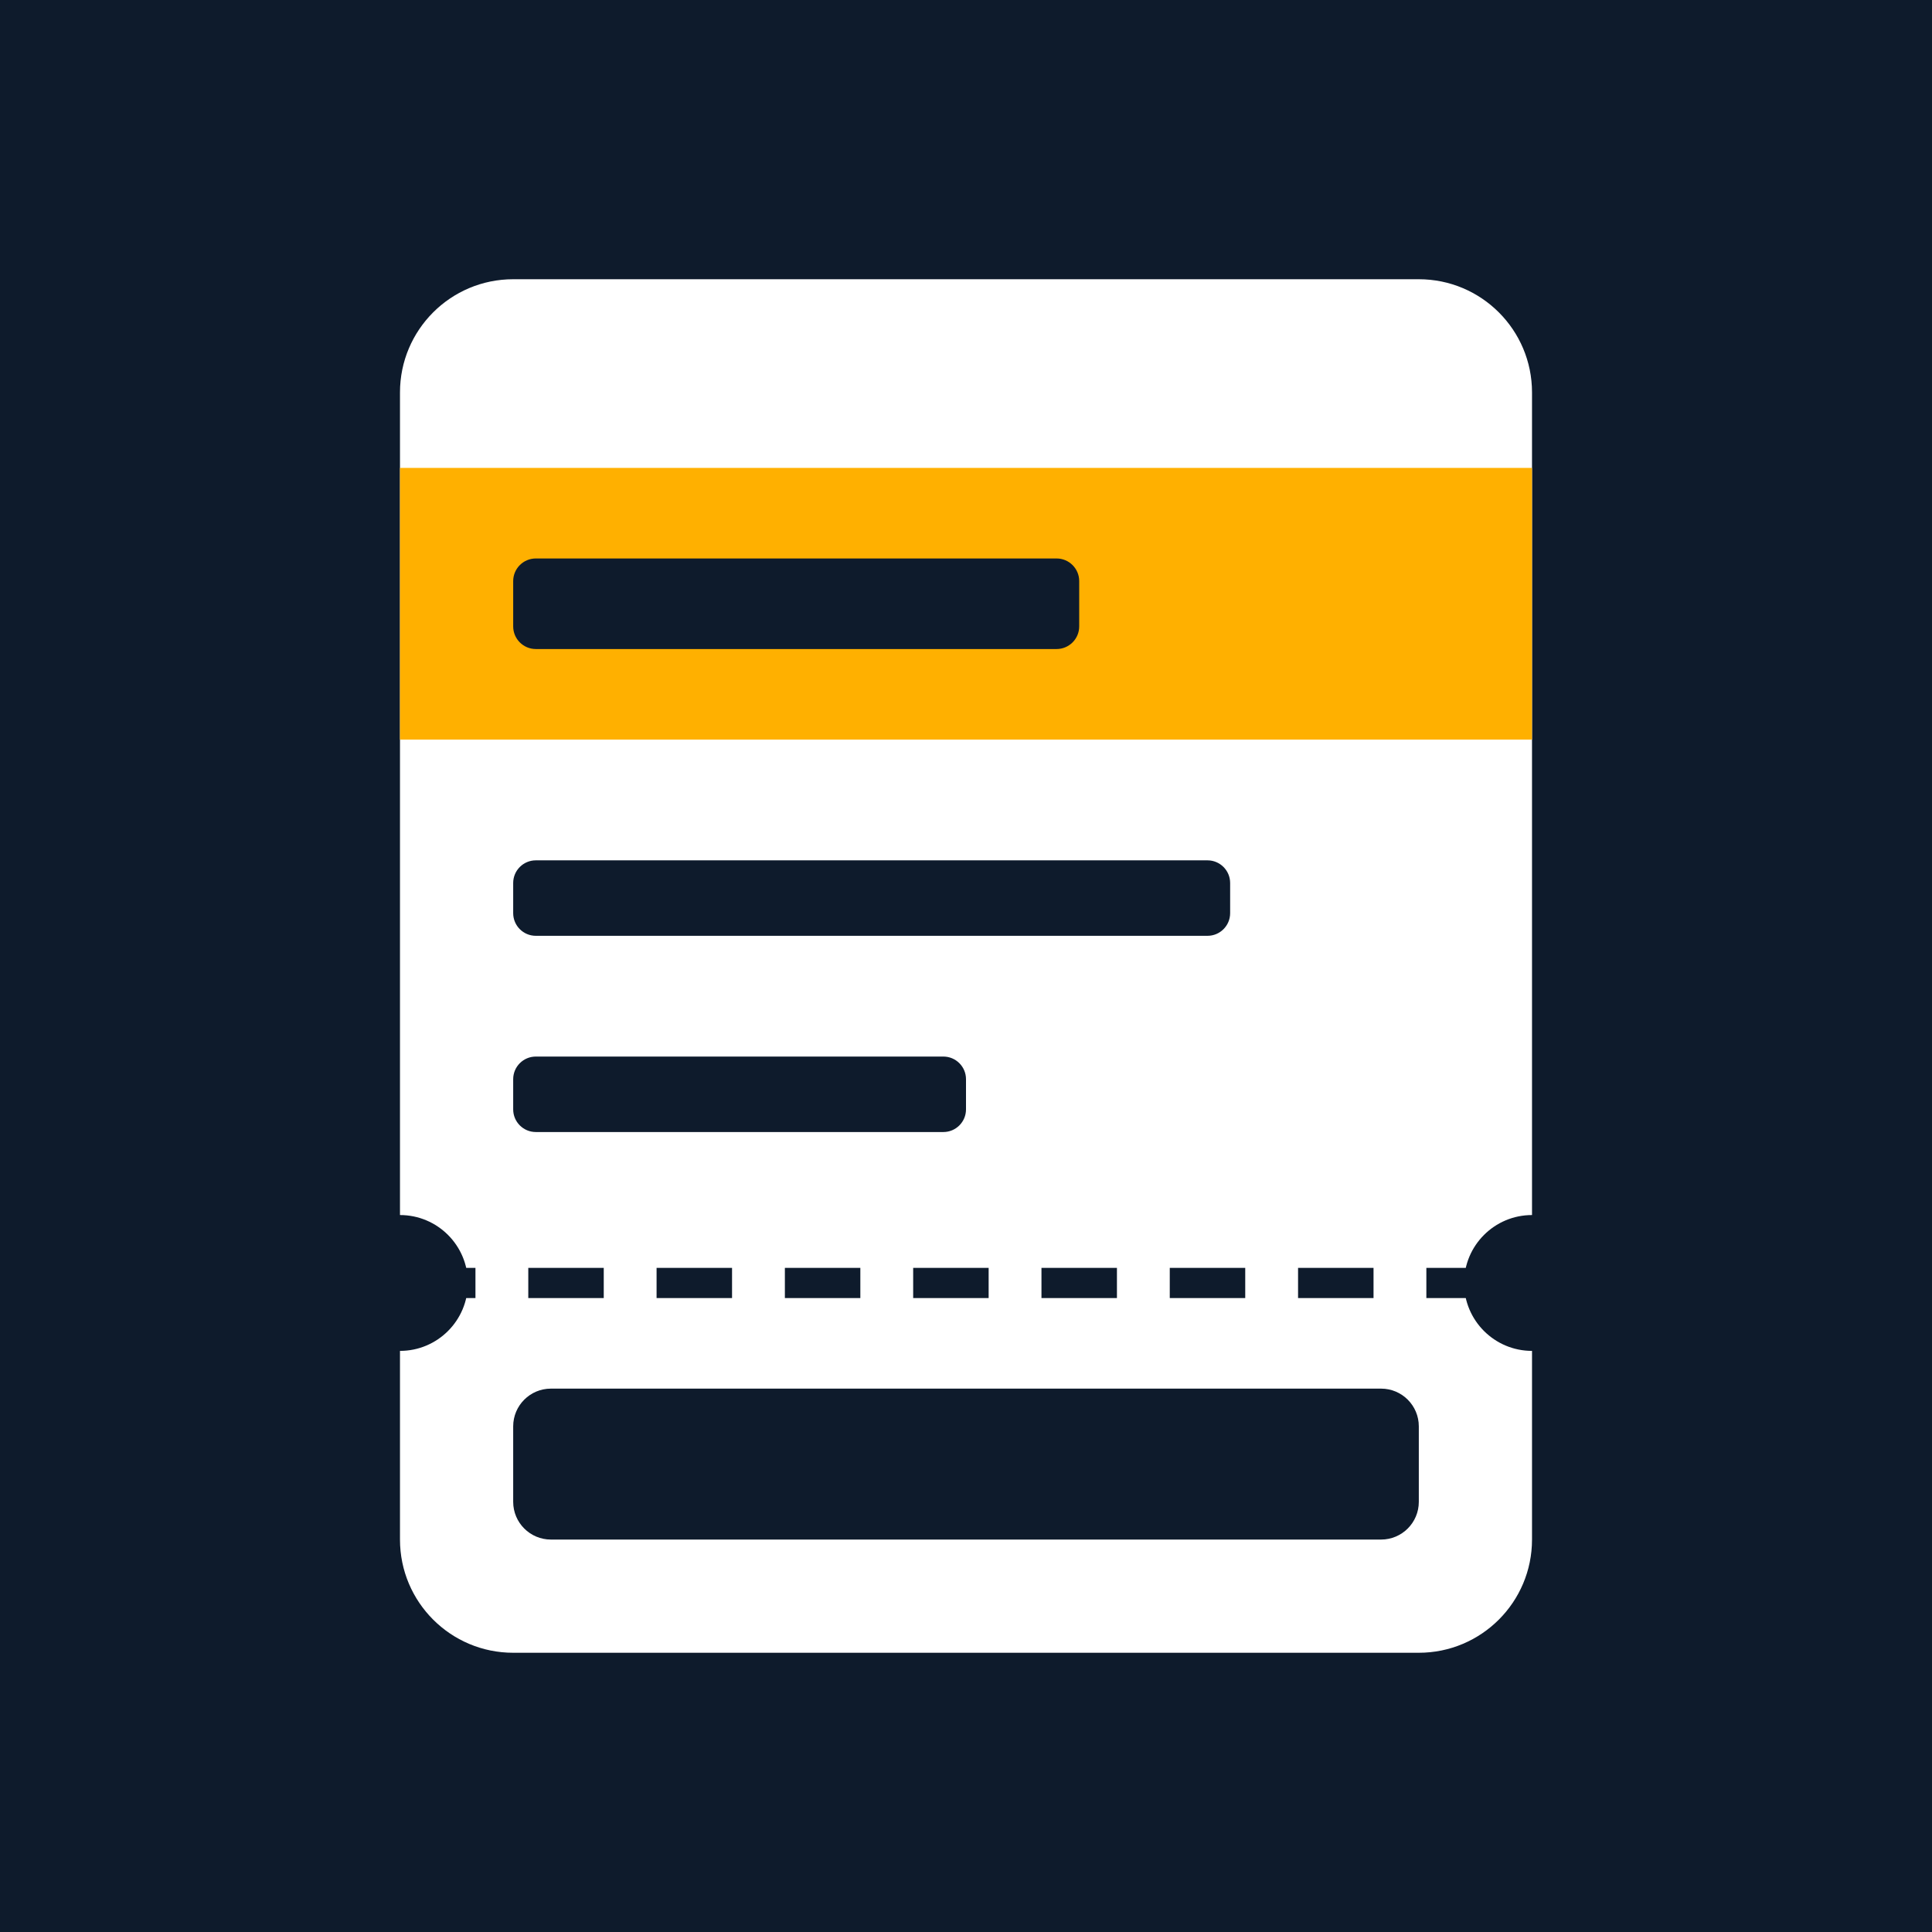
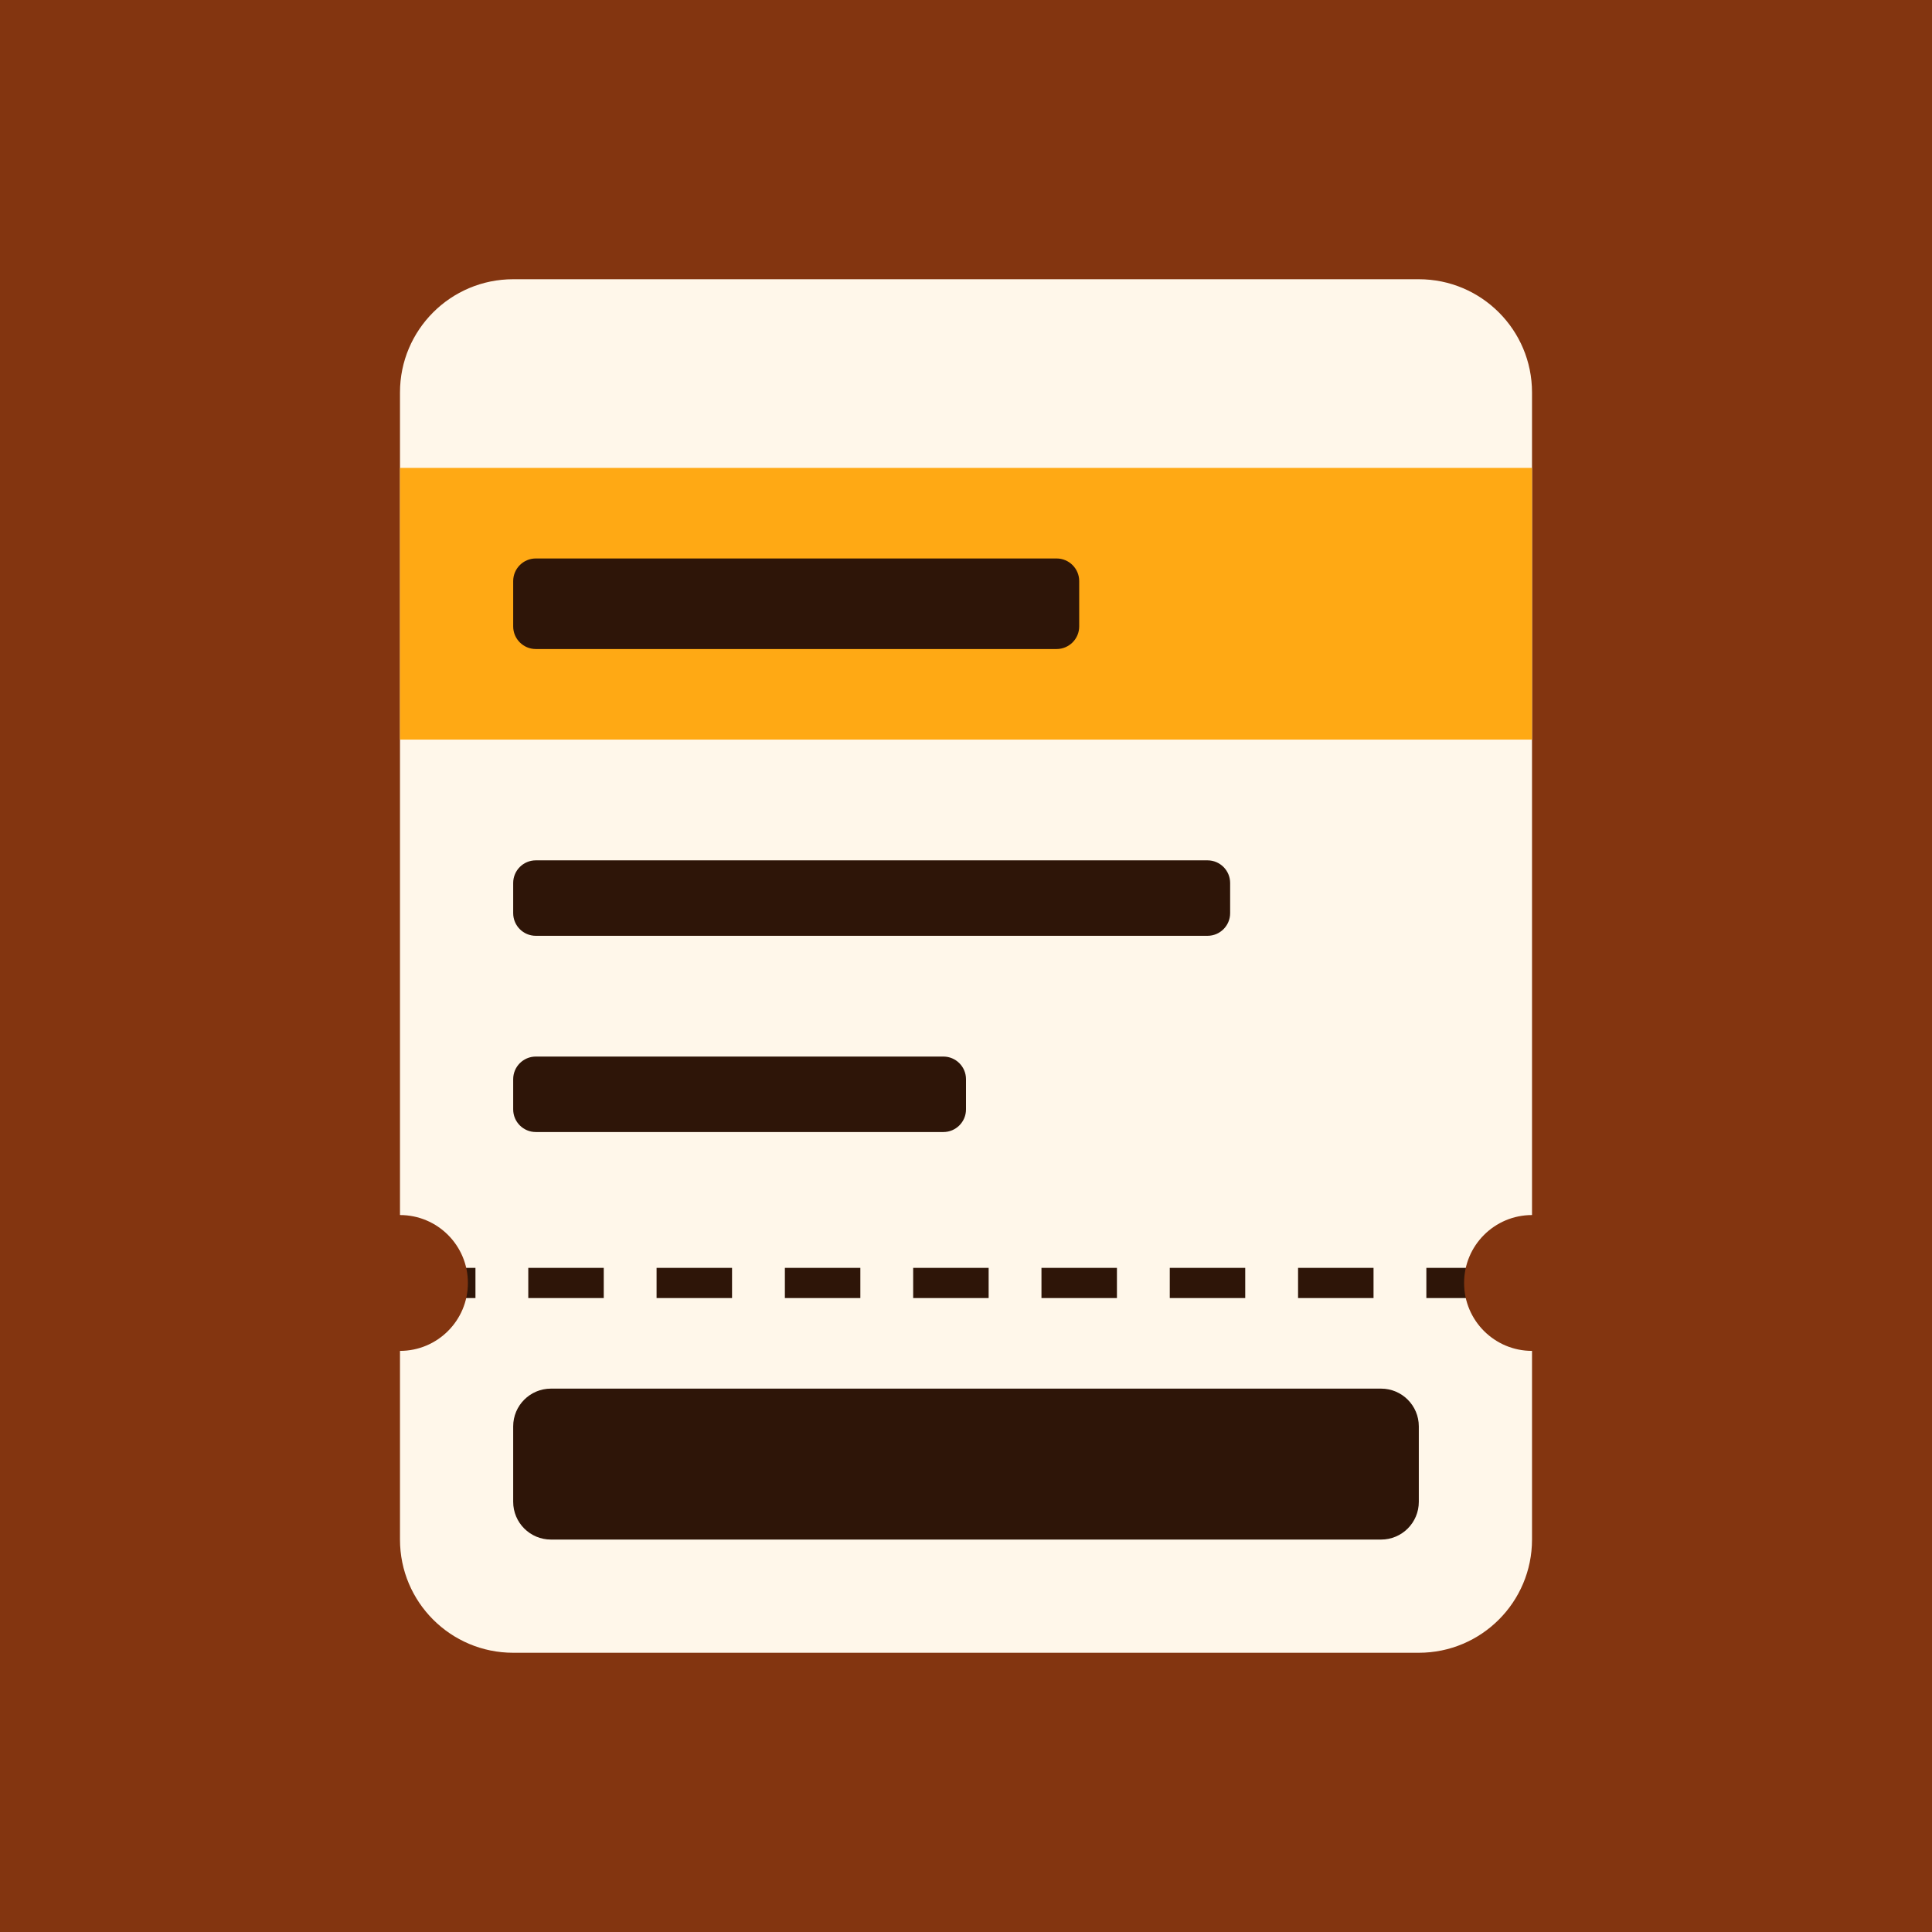
<svg xmlns="http://www.w3.org/2000/svg" viewBox="0 0 512 512">
-   <rect width="512" height="512" fill="#0E1B2C" />
-   <rect x="106" y="74" width="300" height="364" rx="30" fill="#fff" />
-   <rect x="106" y="124" width="300" height="72" fill="#FFB000" />
-   <rect x="136" y="148" width="150" height="24" rx="6" fill="#0E1B2C" />
-   <rect x="136" y="228" width="190" height="20" rx="6" fill="#0E1B2C" />
-   <rect x="136" y="280" width="120" height="20" rx="6" fill="#0E1B2C" />
-   <path d="M106 340h300" stroke="#0E1B2C" stroke-width="8" stroke-dasharray="20 14" />
-   <circle cx="106" cy="340" r="18" fill="#0E1B2C" />
-   <circle cx="406" cy="340" r="18" fill="#0E1B2C" />
-   <rect x="136" y="368" width="240" height="40" rx="10" fill="#0E1B2C" />
+   <rect width="512" height="512" fill="#833510" />
+   <rect x="106" y="74" width="300" height="364" rx="30" fill="#FFF7EA" />
+   <rect x="106" y="124" width="300" height="72" fill="#FFA914" />
+   <rect x="136" y="148" width="150" height="24" rx="6" fill="#2E1508" />
+   <rect x="136" y="228" width="190" height="20" rx="6" fill="#2E1508" />
+   <rect x="136" y="280" width="120" height="20" rx="6" fill="#2E1508" />
+   <path d="M106 340h300" stroke="#2E1508" stroke-width="8" stroke-dasharray="20 14" />
+   <circle cx="106" cy="340" r="18" fill="#833510" />
+   <circle cx="406" cy="340" r="18" fill="#833510" />
+   <rect x="136" y="368" width="240" height="40" rx="10" fill="#2E1508" />
</svg>
